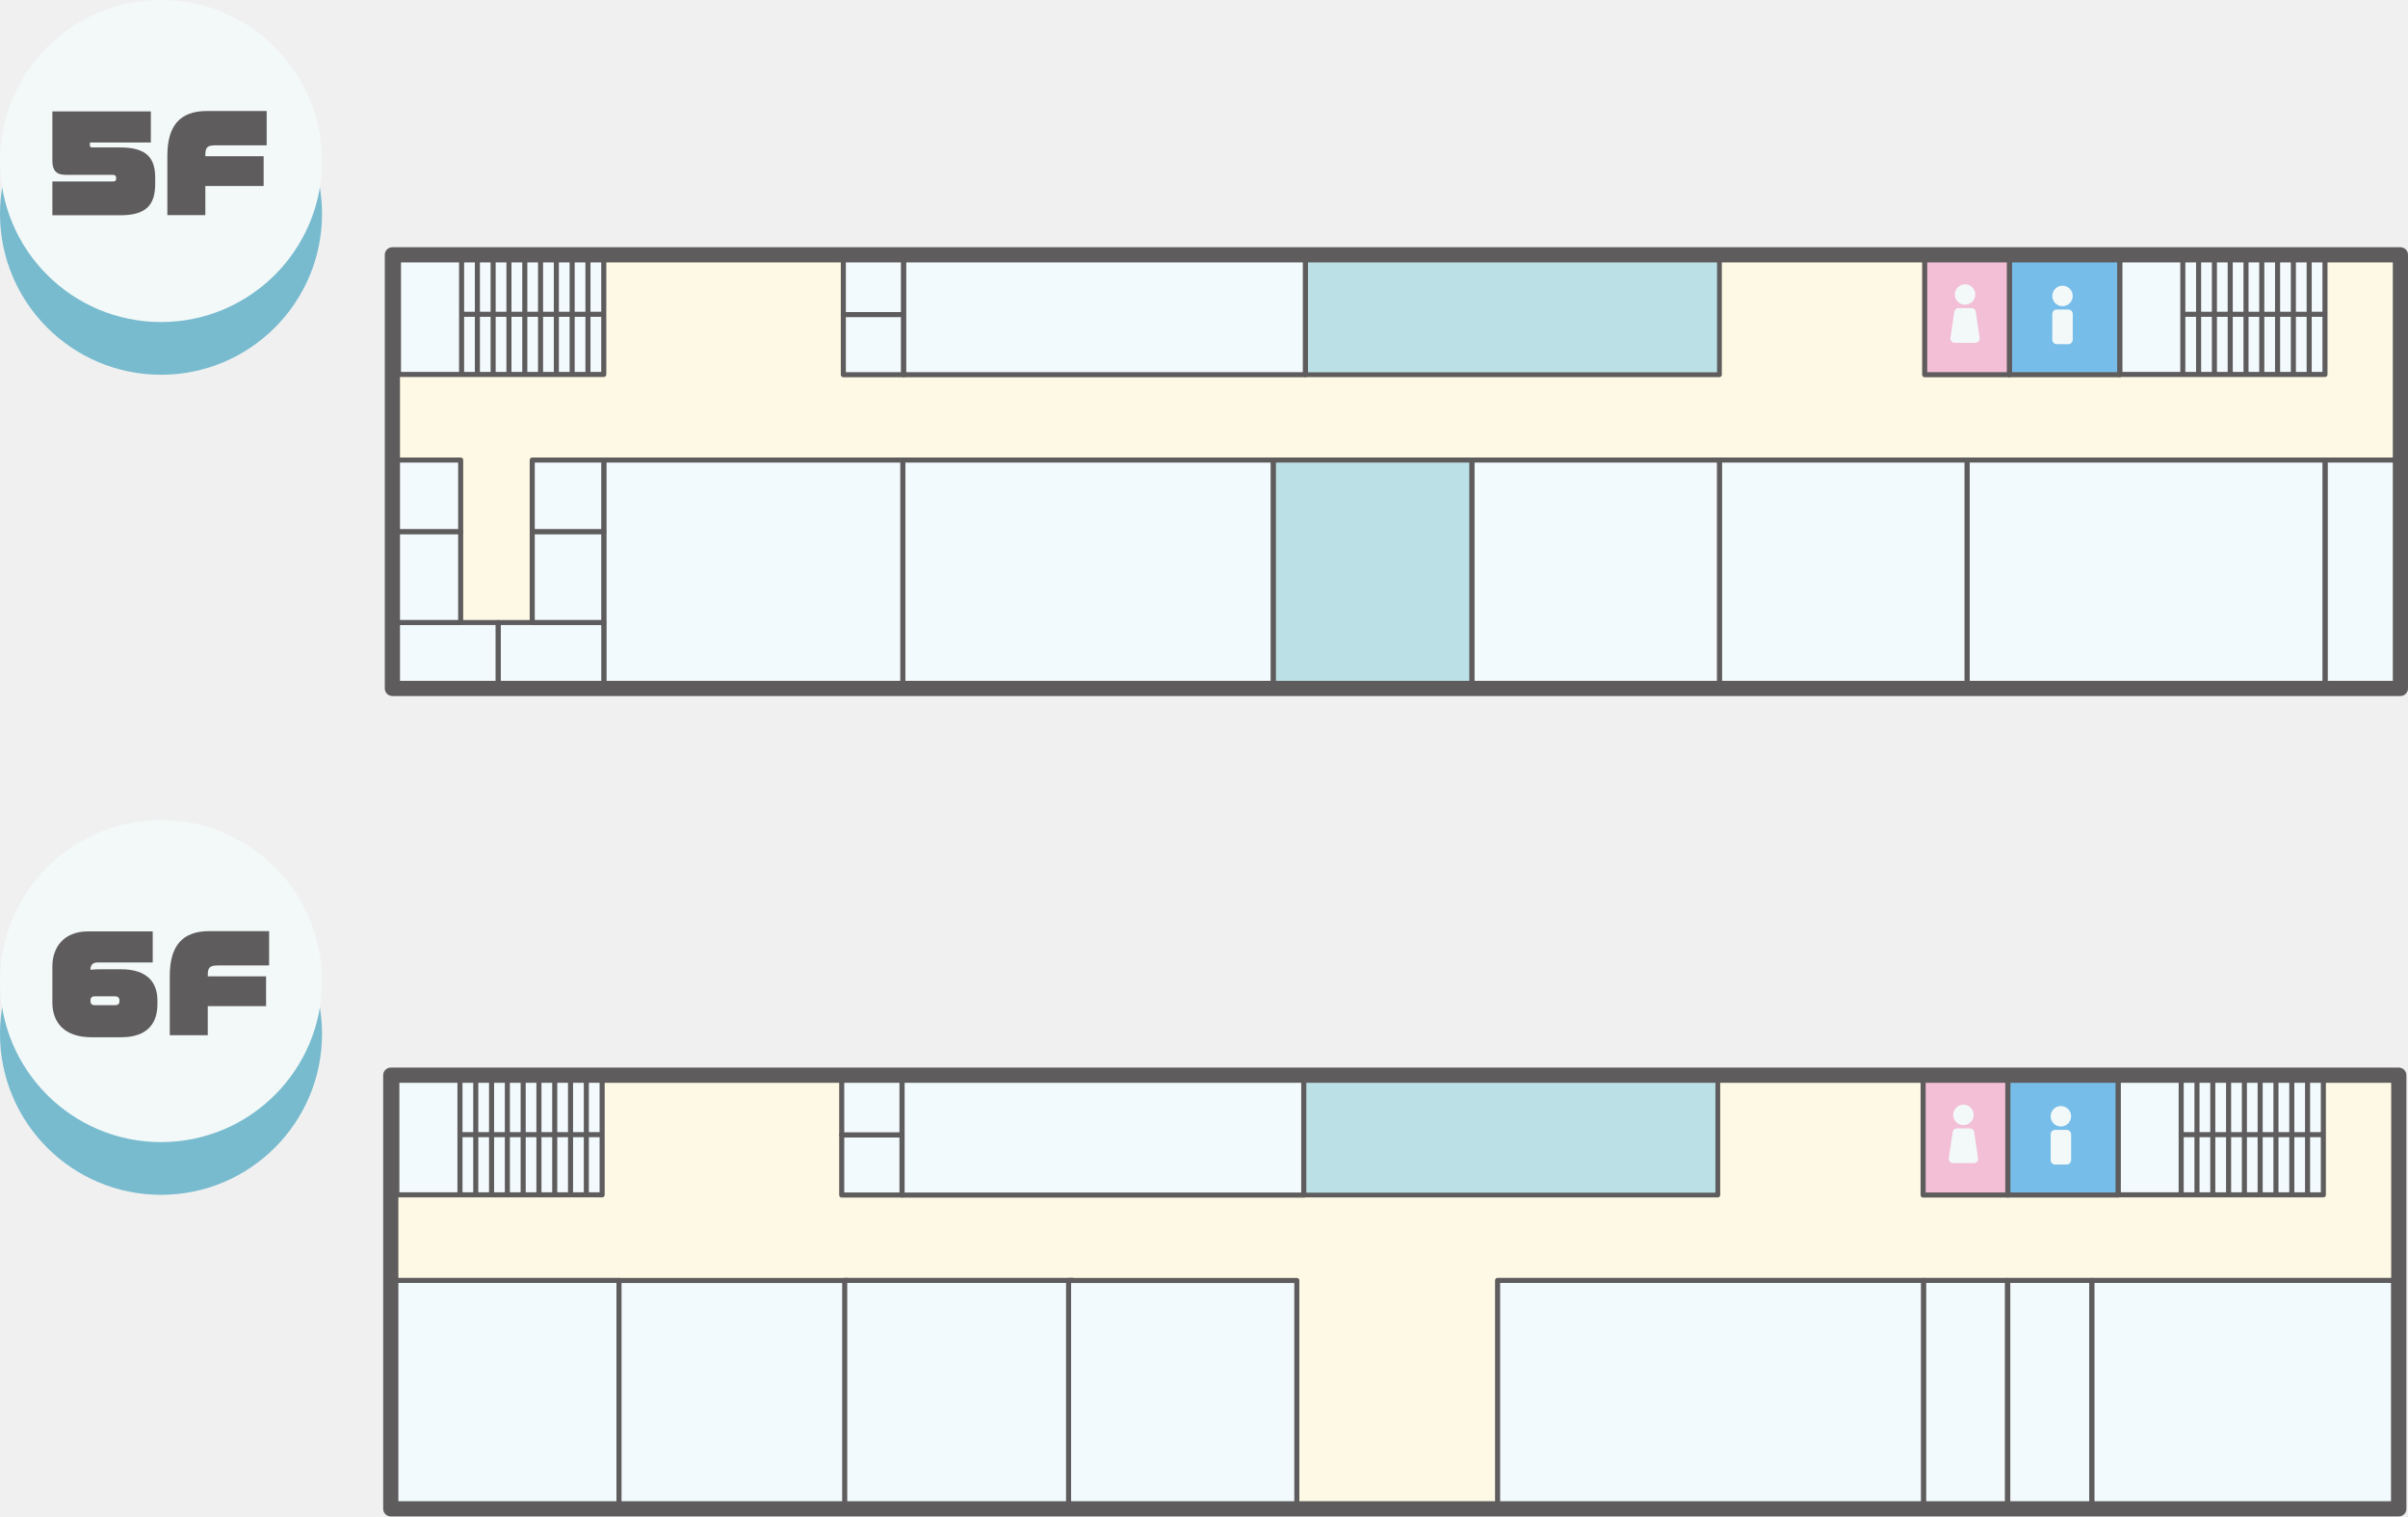
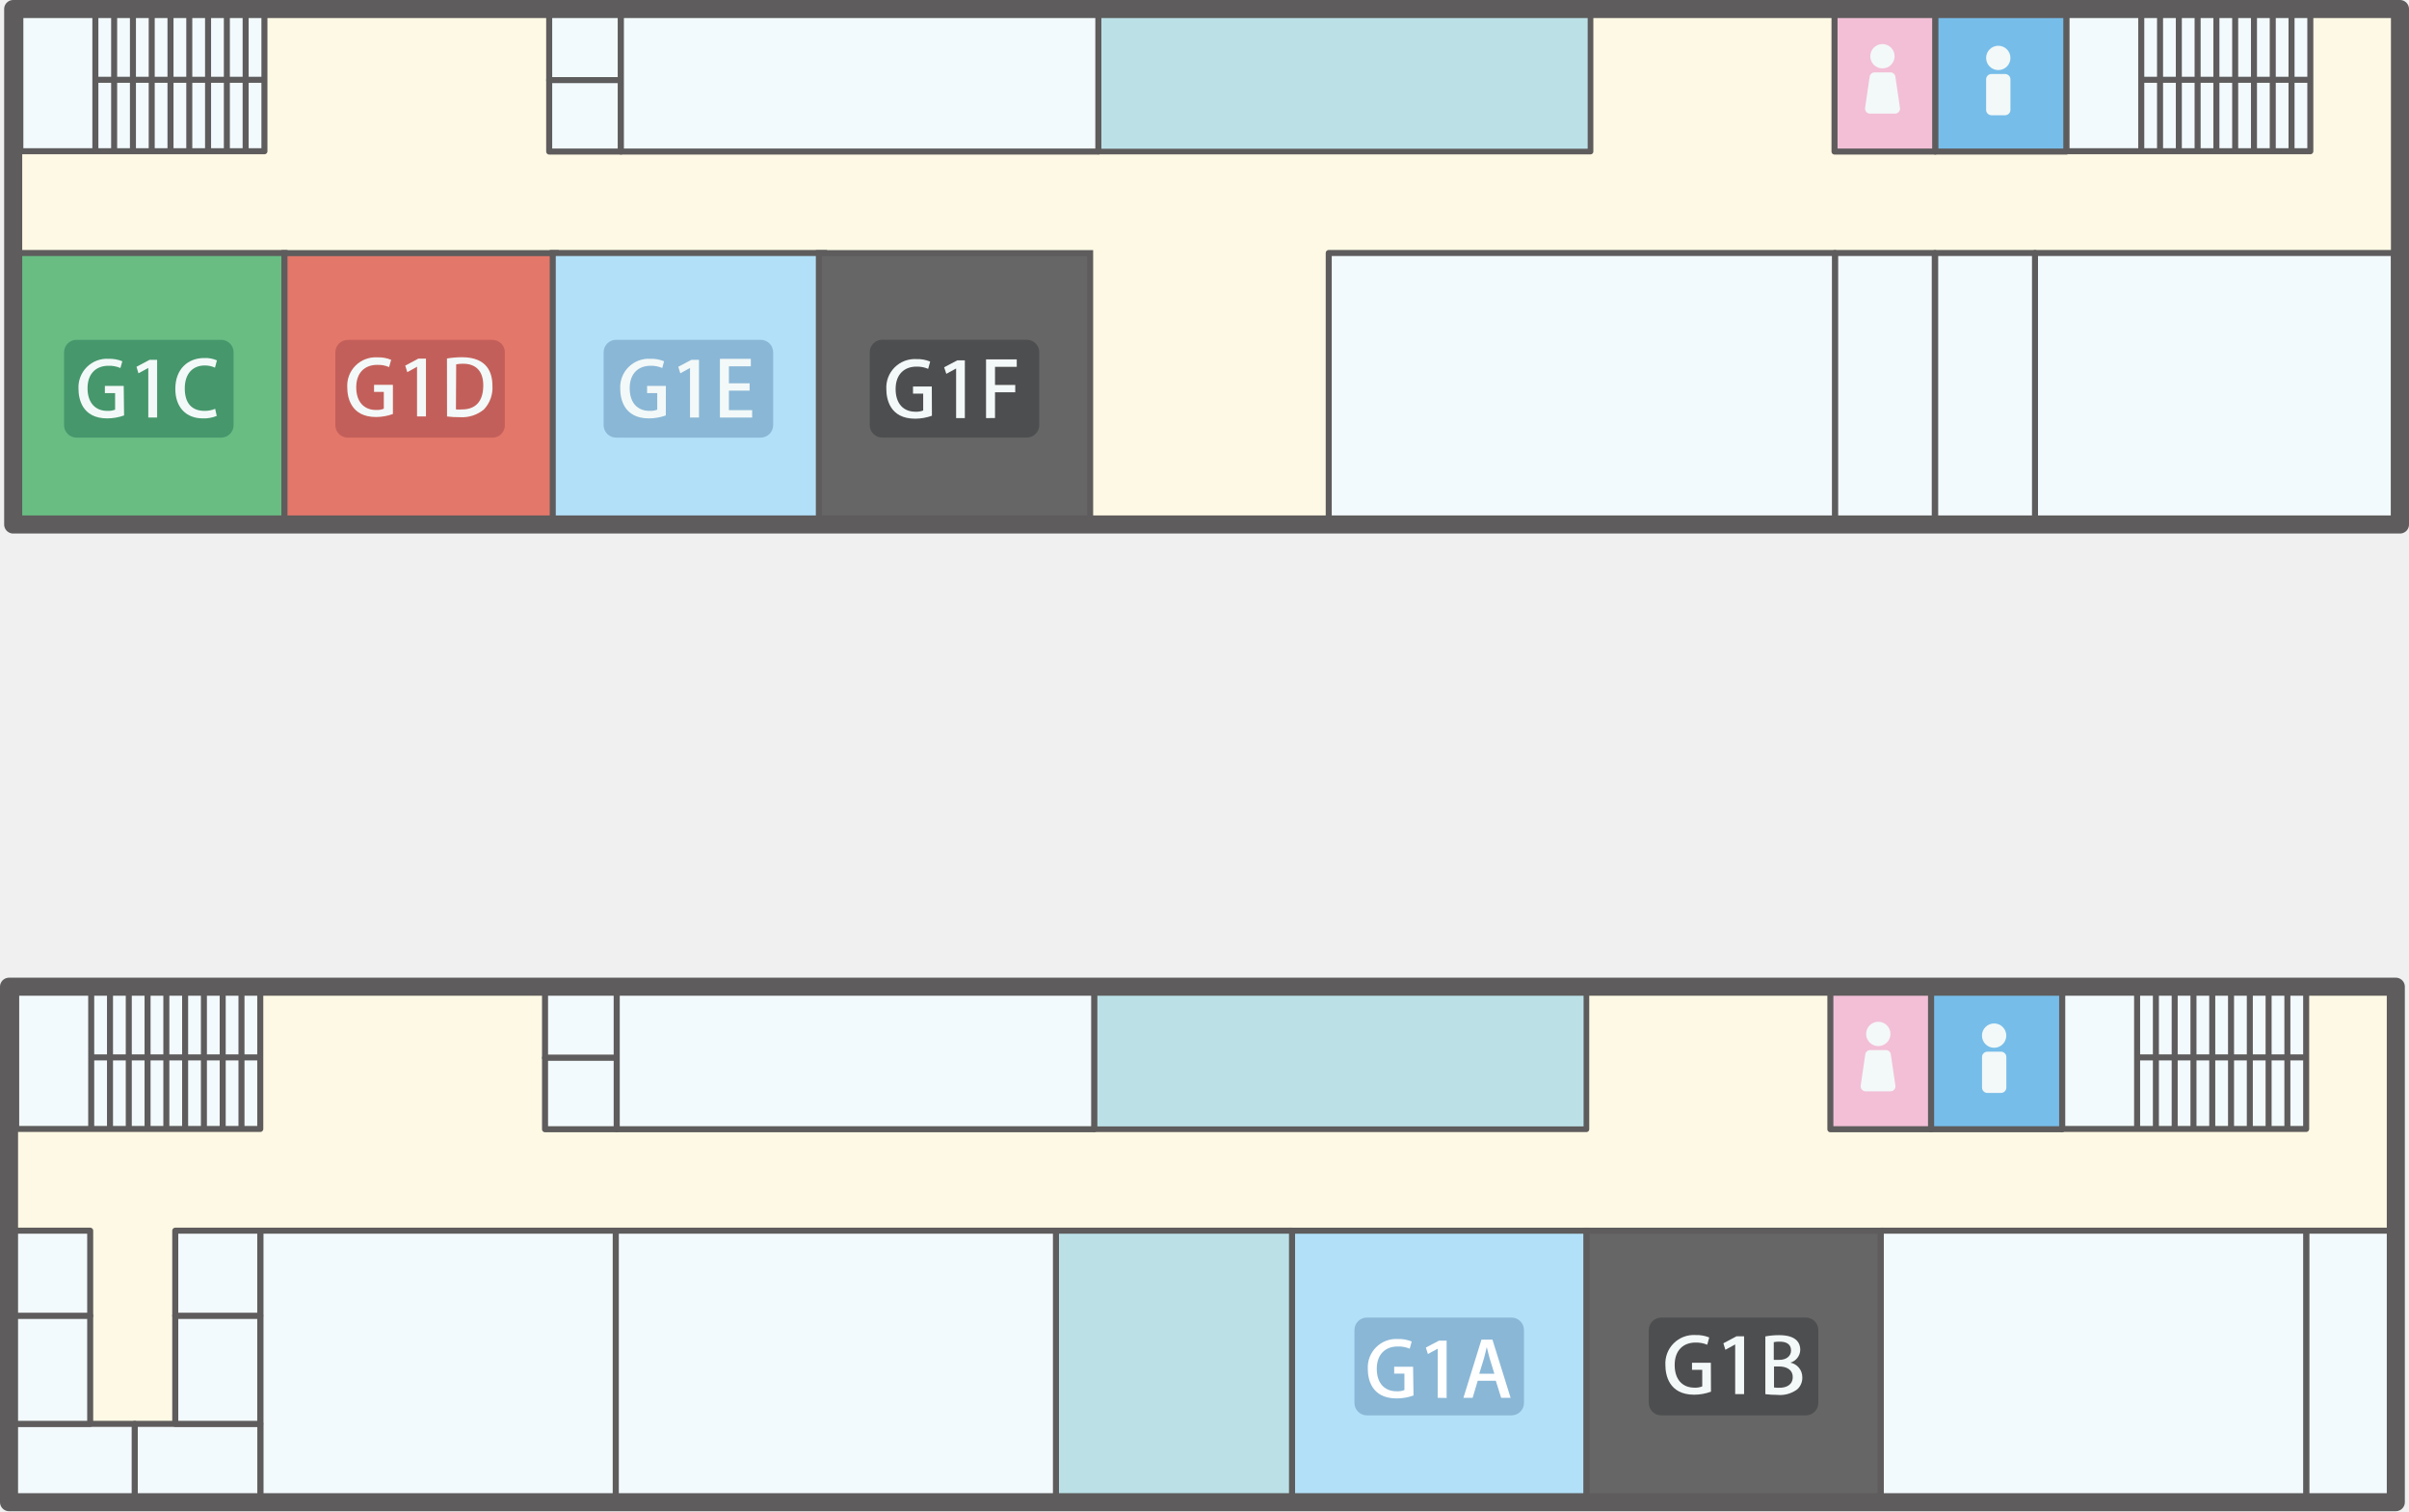
- <svg xmlns="http://www.w3.org/2000/svg" id="_レイヤー_2" viewBox="0 0 475.41 299.39">
+ <svg xmlns="http://www.w3.org/2000/svg" viewBox="0 0 400.13 251">
  <defs>
-     <style>.cls-1{fill:#f2bfd7;}.cls-1,.cls-2,.cls-3,.cls-4,.cls-5,.cls-6,.cls-7,.cls-8{stroke:#5e5c5c;stroke-linejoin:round;}.cls-2,.cls-3{fill:#bbe1e7;}.cls-9{fill:#78bbcf;}.cls-10{fill:#fef9e4;}.cls-3{stroke-width:.94px;}.cls-4{fill:#fff;}.cls-4,.cls-6{stroke-width:1px;}.cls-11{fill:#5e5c5c;}.cls-5{fill:none;stroke-width:3px;}.cls-6,.cls-8{fill:#f3fafe;}.cls-7{fill:#77bde9;}.cls-12{fill:#f3f9f8;}</style>
+     <style>
+ .cls-1{fill:#fef9e4;}
+ .cls-2,
+ .cls-5{fill:#f3fafe;}
+ .cls-10,
+ .cls-11,
+ .cls-12,
+ .cls-13,
+ .cls-18,
+ .cls-2,
+ .cls-3,
+ .cls-4,
+ .cls-5,
+ .cls-6,
+ .cls-7,
+ .cls-9{stroke:#5e5c5c;}
+ .cls-13,
+ .cls-18,
+ .cls-2,
+ .cls-3,
+ .cls-4,
+ .cls-5,
+ .cls-6,
+ .cls-7{stroke-linejoin:round;}
+ .cls-2,
+ .cls-3{stroke-width:1px;}
+ .cls-19,
+ .cls-3{fill:#fff;}
+ .cls-18,
+ .cls-4{fill:#bbe1e7;}
+ .cls-4{stroke-width:0.94px;}
+ .cls-6{fill:#77bde9;}
+ .cls-7{fill:#f2bfd7;}
+ .cls-8{fill:#f3f9f8;}
+ .cls-9{fill:#69bd83;}
+ .cls-10,
+ .cls-12,
+ .cls-9{stroke-miterlimit:10;}
+ .cls-10{fill:#e3776a;}
+ .cls-11{fill:#b2e0f8;}
+ .cls-12{fill:#666;}
+ .cls-13{fill:none;stroke-width:3px;}
+ .cls-14{fill:#4d4e4f;}
+ .cls-15{fill:#8ab7d6;}
+ .cls-16{fill:#c35f5a;}
+ .cls-17{fill:#46976c;}
+ </style>
  </defs>
-   <g id="map">
-     <g id="_5_6F">
-       <g id="_5F">
-         <rect class="cls-10" x="77.15" y="212.28" width="396.44" height="85.61" />
-         <g>
-           <polyline class="cls-6" points="118.88 212.28 78.35 212.28 78.35 235.9 118.88 235.9 118.88 212.28" />
-           <line class="cls-4" x1="90.81" y1="212.28" x2="90.81" y2="235.9" />
-           <line class="cls-4" x1="93.93" y1="212.28" x2="93.93" y2="235.9" />
-           <line class="cls-4" x1="97.05" y1="212.28" x2="97.05" y2="235.9" />
-           <line class="cls-4" x1="100.17" y1="212.28" x2="100.17" y2="235.9" />
-           <line class="cls-4" x1="103.29" y1="212.28" x2="103.29" y2="235.9" />
-           <line class="cls-4" x1="106.4" y1="212.28" x2="106.4" y2="235.9" />
-           <line class="cls-4" x1="109.52" y1="212.28" x2="109.52" y2="235.9" />
-           <line class="cls-4" x1="112.64" y1="212.28" x2="112.64" y2="235.9" />
-           <line class="cls-4" x1="115.76" y1="212.28" x2="115.76" y2="235.9" />
-           <line class="cls-4" x1="90.64" y1="224.02" x2="118.89" y2="224.02" />
-         </g>
-         <g>
-           <polyline class="cls-6" points="458.7 212.28 418.17 212.28 418.17 235.9 458.7 235.9 458.7 212.28" />
-           <line class="cls-4" x1="430.63" y1="212.28" x2="430.63" y2="235.9" />
-           <line class="cls-4" x1="433.75" y1="212.28" x2="433.75" y2="235.9" />
-           <line class="cls-4" x1="436.87" y1="212.28" x2="436.87" y2="235.9" />
-           <line class="cls-4" x1="439.99" y1="212.28" x2="439.99" y2="235.9" />
-           <line class="cls-4" x1="443.11" y1="212.28" x2="443.11" y2="235.9" />
-           <line class="cls-4" x1="446.22" y1="212.28" x2="446.22" y2="235.9" />
-           <line class="cls-4" x1="449.34" y1="212.28" x2="449.34" y2="235.9" />
-           <line class="cls-4" x1="452.47" y1="212.28" x2="452.47" y2="235.9" />
-           <line class="cls-4" x1="455.58" y1="212.28" x2="455.58" y2="235.9" />
-           <line class="cls-4" x1="430.46" y1="224.02" x2="458.71" y2="224.02" />
-         </g>
-         <rect class="cls-3" x="257.4" y="212.22" width="81.75" height="23.72" />
-         <g>
-           <rect class="cls-8" x="166.18" y="212.23" width="11.91" height="11.86" />
-           <rect class="cls-8" x="166.18" y="224.08" width="11.91" height="11.86" />
-           <rect class="cls-8" x="178.1" y="212.23" width="79.3" height="23.72" />
-         </g>
-         <g>
-           <rect class="cls-7" x="396.39" y="212.22" width="21.78" height="23.72" />
-           <rect class="cls-1" x="379.68" y="212.22" width="16.72" height="23.72" />
-           <g>
-             <circle class="cls-12" cx="406.88" cy="220.39" r="2.02" />
-             <rect class="cls-12" x="404.86" y="223.07" width="4.04" height="6.85" rx=".89" ry=".89" />
-           </g>
-           <g>
-             <circle class="cls-12" cx="387.64" cy="220.12" r="2.02" />
-             <path class="cls-12" d="M389.7,229.64h-4.12c-.51,0-.89-.45-.82-.95l.76-5.19c.06-.41,.41-.71,.82-.71h2.6c.41,0,.76,.3,.82,.71l.76,5.19c.07,.5-.31,.95-.82,.95Z" />
-           </g>
-         </g>
-         <g>
-           <rect class="cls-8" x="412.98" y="252.8" width="59.63" height="45.09" />
-           <rect class="cls-8" x="396.39" y="252.8" width="16.58" height="45.09" />
-           <rect class="cls-8" x="379.74" y="252.8" width="16.58" height="45.09" />
-           <rect class="cls-8" x="295.67" y="252.8" width="84.08" height="45.09" />
-           <rect class="cls-8" x="77.15" y="252.8" width="45.06" height="45.06" />
-           <rect class="cls-8" x="122.21" y="252.81" width="45.06" height="45.06" />
-           <rect class="cls-8" x="166.77" y="252.8" width="45.06" height="45.06" />
-           <rect class="cls-8" x="210.97" y="252.81" width="45.06" height="45.06" />
-         </g>
-         <rect class="cls-5" x="77.15" y="212.28" width="396.44" height="85.61" />
+   <g id="レイヤー_2" data-name="レイヤー 2">
+     <g id="map">
+       <g id="_5F" data-name="5F">
+         <rect class="cls-1" x="2.19" y="1.5" width="396.44" height="85.61" />
+         <polyline class="cls-2" points="43.92 1.5 3.38 1.5 3.38 25.12 43.92 25.12 43.92 1.5" />
+         <line class="cls-3" x1="15.84" y1="1.5" x2="15.84" y2="25.12" />
+         <line class="cls-3" x1="18.96" y1="1.5" x2="18.96" y2="25.12" />
+         <line class="cls-3" x1="22.08" y1="1.5" x2="22.08" y2="25.12" />
+         <line class="cls-3" x1="25.2" y1="1.5" x2="25.2" y2="25.12" />
+         <line class="cls-3" x1="28.32" y1="1.5" x2="28.32" y2="25.12" />
+         <line class="cls-3" x1="31.44" y1="1.5" x2="31.44" y2="25.12" />
+         <line class="cls-3" x1="34.56" y1="1.5" x2="34.56" y2="25.12" />
+         <line class="cls-3" x1="37.68" y1="1.5" x2="37.68" y2="25.12" />
+         <line class="cls-3" x1="40.8" y1="1.5" x2="40.8" y2="25.12" />
+         <line class="cls-3" x1="15.67" y1="13.25" x2="43.92" y2="13.25" />
+         <polyline class="cls-2" points="383.74 1.5 343.2 1.5 343.2 25.12 383.74 25.12 383.74 1.5" />
+         <line class="cls-3" x1="355.66" y1="1.5" x2="355.66" y2="25.12" />
+         <line class="cls-3" x1="358.78" y1="1.5" x2="358.78" y2="25.12" />
+         <line class="cls-3" x1="361.9" y1="1.5" x2="361.9" y2="25.12" />
+         <line class="cls-3" x1="365.02" y1="1.5" x2="365.02" y2="25.12" />
+         <line class="cls-3" x1="368.14" y1="1.5" x2="368.14" y2="25.12" />
+         <line class="cls-3" x1="371.26" y1="1.5" x2="371.26" y2="25.12" />
+         <line class="cls-3" x1="374.38" y1="1.5" x2="374.38" y2="25.12" />
+         <line class="cls-3" x1="377.5" y1="1.5" x2="377.5" y2="25.12" />
+         <line class="cls-3" x1="380.62" y1="1.5" x2="380.62" y2="25.12" />
+         <line class="cls-3" x1="355.49" y1="13.25" x2="383.74" y2="13.25" />
+         <rect class="cls-4" x="182.43" y="1.45" width="81.75" height="23.72" />
+         <rect class="cls-5" x="91.22" y="1.45" width="11.91" height="11.86" />
+         <rect class="cls-5" x="91.22" y="13.31" width="11.91" height="11.86" />
+         <rect class="cls-5" x="103.13" y="1.45" width="79.3" height="23.72" />
+         <rect class="cls-6" x="321.43" y="1.45" width="21.78" height="23.72" />
+         <rect class="cls-7" x="304.71" y="1.45" width="16.72" height="23.72" />
+         <circle class="cls-8" cx="331.91" cy="9.62" r="2.02" />
+         <rect class="cls-8" x="329.89" y="12.29" width="4.04" height="6.85" rx="0.89" />
+         <circle class="cls-8" cx="312.67" cy="9.34" r="2.02" />
+         <path class="cls-8" d="M314.73,18.87h-4.12a.83.83,0,0,1-.82-.95l.76-5.19a.83.83,0,0,1,.82-.71H314a.83.83,0,0,1,.82.71l.76,5.19A.83.83,0,0,1,314.73,18.87Z" />
+         <rect class="cls-5" x="338.01" y="42.02" width="59.63" height="45.09" />
+         <rect class="cls-5" x="321.43" y="42.02" width="16.58" height="45.09" />
+         <rect class="cls-5" x="304.78" y="42.02" width="16.58" height="45.09" />
+         <rect class="cls-5" x="220.7" y="42.02" width="84.08" height="45.09" />
+         <rect class="cls-9" x="2.19" y="42.02" width="45.06" height="45.06" />
+         <rect class="cls-10" x="47.25" y="42.04" width="45.06" height="45.06" />
+         <rect class="cls-11" x="91.81" y="42.02" width="45.06" height="45.06" />
+         <rect class="cls-12" x="136.01" y="42.04" width="45.06" height="45.06" />
+         <rect class="cls-13" x="2.19" y="1.5" width="396.44" height="85.61" />
+         <rect class="cls-14" x="144.46" y="56.43" width="28.16" height="16.24" rx="2.07" />
+         <path class="cls-8" d="M154.79,69.05a8.38,8.38,0,0,1-2.79.49c-4.24,0-4.78-3.35-4.78-4.9a4.73,4.73,0,0,1,5-5,5.52,5.52,0,0,1,2.28.41l-.33,1.21a4.66,4.66,0,0,0-1.95-.37c-2,0-3.46,1.26-3.46,3.73s1.35,3.76,3.27,3.76a3.26,3.26,0,0,0,1.31-.2V65.38h-1.69V64.19h3.12Z" />
+         <path class="cls-8" d="M158.81,69.44V61.2h0l-1.63.89L156.82,61,159,59.85h1.26v9.59Z" />
+         <path class="cls-8" d="M163.78,69.44V59.69h5.1v1.24h-3.61v3h3.36v1.22h-3.36v4.28Z" />
+         <rect class="cls-15" x="100.26" y="56.44" width="28.16" height="16.24" rx="2.07" />
+         <path class="cls-8" d="M110.59,69a8.38,8.38,0,0,1-2.79.49c-4.24,0-4.78-3.35-4.78-4.9a4.73,4.73,0,0,1,5-5,5.52,5.52,0,0,1,2.28.41L110,61.12a4.66,4.66,0,0,0-1.95-.37c-2,0-3.46,1.26-3.46,3.73s1.35,3.76,3.27,3.76a3.26,3.26,0,0,0,1.31-.2V65.29h-1.69V64.1h3.12Z" />
+         <path class="cls-8" d="M114.61,69.35V61.11h0L113,62l-.34-1.08,2.18-1.16h1.26v9.59Z" />
+         <path class="cls-8" d="M124.93,69.35h-5.35V59.6h5.13v1.24h-3.64v2.82h3.44v1.22h-3.44v3.24h3.86Z" />
+         <rect class="cls-16" x="55.7" y="56.45" width="28.16" height="16.24" rx="2.07" />
+         <path class="cls-8" d="M65.26,68.76a8.21,8.21,0,0,1-2.8.5c-4.24,0-4.78-3.35-4.78-4.91a4.72,4.72,0,0,1,5-5,5.42,5.42,0,0,1,2.29.41l-.34,1.21a4.51,4.51,0,0,0-2-.37c-2,0-3.46,1.26-3.46,3.73s1.35,3.76,3.27,3.76a3.05,3.05,0,0,0,1.31-.21V65.09H62.13V63.91h3.13Z" />
+         <path class="cls-8" d="M69.27,69.16V60.91h0l-1.62.9-.34-1.09,2.18-1.16h1.26v9.6Z" />
+         <path class="cls-8" d="M74.24,59.54a15.27,15.27,0,0,1,2.5-.21c4.18,0,5.05,2.56,5.05,4.73h0A5.21,5.21,0,0,1,80.38,68a5.68,5.68,0,0,1-4,1.29,15.43,15.43,0,0,1-2.13-.12ZM75.73,68a7,7,0,0,0,1,0c2.21,0,3.54-1.27,3.54-4,0-2.37-1.23-3.59-3.35-3.59a6.07,6.07,0,0,0-1.15.1Z" />
+         <rect class="cls-17" x="10.64" y="56.44" width="28.16" height="16.24" rx="2.07" />
+         <path class="cls-8" d="M20.61,69a8.43,8.43,0,0,1-2.79.49c-4.25,0-4.78-3.35-4.78-4.9a4.73,4.73,0,0,1,5-5,5.56,5.56,0,0,1,2.28.41L20,61.12a4.66,4.66,0,0,0-2-.37c-2,0-3.46,1.26-3.46,3.73s1.35,3.76,3.27,3.76a3.26,3.26,0,0,0,1.31-.2V65.29h-1.7V64.1h3.13Z" />
+         <path class="cls-8" d="M24.63,69.35V61.11h0L23,62l-.33-1.08,2.18-1.16h1.25v9.59Z" />
+         <path class="cls-8" d="M36,69.08a5.62,5.62,0,0,1-2.31.41c-2.73,0-4.57-1.79-4.57-4.9,0-3.32,2.11-5.13,4.82-5.13a4.74,4.74,0,0,1,2.09.39l-.32,1.21A4,4,0,0,0,34,60.7c-1.9,0-3.31,1.27-3.31,3.81s1.25,3.73,3.28,3.73a4.46,4.46,0,0,0,1.77-.34Z" />
      </g>
-       <g id="_5Fアイコン">
-         <g id="_切り替え">
-           <g>
-             <circle class="cls-9" cx="31.79" cy="204.11" r="31.79" />
-             <circle class="cls-12" cx="31.79" cy="193.7" r="31.79" />
-           </g>
-         </g>
-         <g>
-           <path class="cls-11" d="M23.91,204.79h-5.84c-5.21,0-7.73-2.77-7.73-6.87v-7.13c0-3.65,2.17-6.9,7.02-6.9h12.79v6.14h-10.98c-.98,0-1.31,.7-1.31,1.36v.08c.65-.08,1.28-.1,1.89-.1h4.15c5.36,0,7.18,2.77,7.18,6.17v.73c0,3.47-1.69,6.52-7.18,6.52Zm-.33-7.33c0-.5-.38-.75-.81-.75h-4.13c-.58,0-.78,.4-.78,.73v.23c0,.4,.2,.78,.78,.78h4.13c.63,0,.81-.38,.81-.65v-.33Z" />
-           <path class="cls-11" d="M42.86,190.62c-1.54,0-1.84,.53-1.84,1.94v.2h11.51v5.89h-11.51v5.74h-7.5v-11.71c0-5.94,2.49-8.84,7.78-8.84h11.83v6.77h-10.27Z" />
-         </g>
-       </g>
-       <g id="_6F">
-         <rect class="cls-10" x="77.47" y="50.31" width="396.44" height="85.61" />
-         <g>
-           <polyline class="cls-6" points="119.2 50.31 78.67 50.31 78.67 73.93 119.2 73.93 119.2 50.31" />
-           <line class="cls-4" x1="91.13" y1="50.31" x2="91.13" y2="73.93" />
-           <line class="cls-4" x1="94.25" y1="50.31" x2="94.25" y2="73.93" />
-           <line class="cls-4" x1="97.36" y1="50.31" x2="97.36" y2="73.93" />
-           <line class="cls-4" x1="100.48" y1="50.31" x2="100.48" y2="73.93" />
-           <line class="cls-4" x1="103.61" y1="50.31" x2="103.61" y2="73.93" />
-           <line class="cls-4" x1="106.72" y1="50.31" x2="106.72" y2="73.93" />
-           <line class="cls-4" x1="109.84" y1="50.31" x2="109.84" y2="73.93" />
-           <line class="cls-4" x1="112.96" y1="50.31" x2="112.96" y2="73.93" />
-           <line class="cls-4" x1="116.08" y1="50.31" x2="116.08" y2="73.93" />
-           <line class="cls-4" x1="90.95" y1="62.05" x2="119.21" y2="62.05" />
-         </g>
-         <g>
-           <polyline class="cls-6" points="459.02 50.31 418.49 50.31 418.49 73.93 459.02 73.93 459.02 50.31" />
-           <line class="cls-4" x1="430.95" y1="50.31" x2="430.95" y2="73.93" />
-           <line class="cls-4" x1="434.07" y1="50.31" x2="434.07" y2="73.93" />
-           <line class="cls-4" x1="437.19" y1="50.31" x2="437.19" y2="73.93" />
-           <line class="cls-4" x1="440.31" y1="50.31" x2="440.31" y2="73.93" />
-           <line class="cls-4" x1="443.43" y1="50.31" x2="443.43" y2="73.93" />
-           <line class="cls-4" x1="446.54" y1="50.31" x2="446.54" y2="73.93" />
-           <line class="cls-4" x1="449.66" y1="50.31" x2="449.66" y2="73.93" />
-           <line class="cls-4" x1="452.78" y1="50.31" x2="452.78" y2="73.93" />
-           <line class="cls-4" x1="455.9" y1="50.31" x2="455.9" y2="73.93" />
-           <line class="cls-4" x1="430.78" y1="62.05" x2="459.03" y2="62.05" />
-         </g>
-         <rect class="cls-3" x="257.72" y="50.26" width="81.75" height="23.72" />
-         <g>
-           <rect class="cls-8" x="166.5" y="50.26" width="11.91" height="11.86" />
-           <rect class="cls-8" x="166.5" y="62.12" width="11.91" height="11.86" />
-           <rect class="cls-8" x="178.42" y="50.26" width="79.3" height="23.72" />
-         </g>
-         <g>
-           <rect class="cls-7" x="396.71" y="50.26" width="21.78" height="23.72" />
-           <rect class="cls-1" x="379.99" y="50.26" width="16.72" height="23.72" />
-           <g>
-             <circle class="cls-12" cx="407.2" cy="58.43" r="2.02" />
-             <rect class="cls-12" x="405.18" y="61.1" width="4.04" height="6.85" rx=".89" ry=".89" />
-           </g>
-           <g>
-             <circle class="cls-12" cx="387.96" cy="58.15" r="2.02" />
-             <path class="cls-12" d="M390.02,67.68h-4.12c-.51,0-.89-.45-.82-.95l.76-5.19c.06-.41,.41-.71,.82-.71h2.6c.41,0,.76,.3,.82,.71l.76,5.19c.07,.5-.31,.95-.82,.95Z" />
-           </g>
-         </g>
-         <g>
-           <rect class="cls-8" x="459.03" y="90.83" width="14.89" height="45.09" />
-           <rect class="cls-8" x="388.35" y="90.83" width="70.67" height="45.09" />
-           <rect class="cls-8" x="339.46" y="90.83" width="48.89" height="45.09" />
-           <rect class="cls-8" x="290.58" y="90.83" width="48.89" height="45.09" />
-           <rect class="cls-2" x="251.36" y="90.83" width="39.22" height="45.09" />
-           <rect class="cls-8" x="178.24" y="90.83" width="73.12" height="45.09" />
-           <rect class="cls-8" x="119.21" y="90.83" width="59.03" height="45.09" />
-           <rect class="cls-8" x="98.34" y="122.91" width="20.87" height="13.02" />
-           <rect class="cls-8" x="77.47" y="122.91" width="20.87" height="13.02" />
-           <rect class="cls-8" x="105.08" y="104.95" width="14.12" height="17.95" />
-           <rect class="cls-8" x="105.08" y="90.83" width="14.12" height="14.12" />
-           <rect class="cls-8" x="76.83" y="104.95" width="14.12" height="17.95" />
-           <rect class="cls-8" x="76.83" y="90.83" width="14.12" height="14.12" />
-         </g>
-         <rect class="cls-5" x="77.47" y="50.31" width="396.44" height="85.61" />
-       </g>
-       <g id="_6Fアイコン">
-         <g id="_切り替え-2">
-           <g>
-             <circle class="cls-9" cx="31.79" cy="42.2" r="31.79" />
-             <circle class="cls-12" cx="31.79" cy="31.79" r="31.79" />
-           </g>
-         </g>
-         <g>
-           <path class="cls-11" d="M23.73,42.5H10.34v-6.67h11.91c.53,0,.68-.2,.68-.58v-.15c0-.38-.2-.58-.68-.58H12.96c-1.91,0-2.62-.93-2.62-2.79v-9.74H29.78v6.14h-12.03v.63c0,.25,.18,.35,.45,.35h5.54c5.36,0,6.9,2.22,6.9,5.99v1.18c0,4.28-1.86,6.22-6.9,6.22Z" />
-           <path class="cls-11" d="M42.38,28.7c-1.54,0-1.84,.53-1.84,1.94v.2h11.51v5.89h-11.51v5.74h-7.5v-11.71c0-5.94,2.49-8.84,7.78-8.84h11.83v6.77h-10.27Z" />
-         </g>
+       <g id="_6F" data-name="6F">
+         <rect class="cls-1" x="1.5" y="163.88" width="396.44" height="85.61" />
+         <polyline class="cls-2" points="43.23 163.88 2.69 163.88 2.69 187.5 43.23 187.5 43.23 163.88" />
+         <line class="cls-3" x1="15.15" y1="163.88" x2="15.15" y2="187.5" />
+         <line class="cls-3" x1="18.27" y1="163.88" x2="18.27" y2="187.5" />
+         <line class="cls-3" x1="21.39" y1="163.88" x2="21.39" y2="187.5" />
+         <line class="cls-3" x1="24.51" y1="163.88" x2="24.51" y2="187.5" />
+         <line class="cls-3" x1="27.63" y1="163.88" x2="27.63" y2="187.5" />
+         <line class="cls-3" x1="30.75" y1="163.88" x2="30.75" y2="187.5" />
+         <line class="cls-3" x1="33.87" y1="163.88" x2="33.87" y2="187.5" />
+         <line class="cls-3" x1="36.99" y1="163.88" x2="36.99" y2="187.5" />
+         <line class="cls-3" x1="40.11" y1="163.88" x2="40.11" y2="187.5" />
+         <line class="cls-3" x1="14.98" y1="175.62" x2="43.24" y2="175.62" />
+         <polyline class="cls-2" points="383.05 163.88 342.51 163.88 342.51 187.5 383.05 187.5 383.05 163.88" />
+         <line class="cls-3" x1="354.97" y1="163.88" x2="354.97" y2="187.5" />
+         <line class="cls-3" x1="358.09" y1="163.88" x2="358.09" y2="187.5" />
+         <line class="cls-3" x1="361.21" y1="163.88" x2="361.21" y2="187.5" />
+         <line class="cls-3" x1="364.33" y1="163.88" x2="364.33" y2="187.5" />
+         <line class="cls-3" x1="367.45" y1="163.88" x2="367.45" y2="187.5" />
+         <line class="cls-3" x1="370.57" y1="163.88" x2="370.57" y2="187.5" />
+         <line class="cls-3" x1="373.69" y1="163.88" x2="373.69" y2="187.5" />
+         <line class="cls-3" x1="376.81" y1="163.88" x2="376.81" y2="187.5" />
+         <line class="cls-3" x1="379.93" y1="163.88" x2="379.93" y2="187.5" />
+         <line class="cls-3" x1="354.8" y1="175.62" x2="383.06" y2="175.62" />
+         <rect class="cls-4" x="181.75" y="163.83" width="81.75" height="23.72" />
+         <rect class="cls-5" x="90.53" y="163.83" width="11.91" height="11.86" />
+         <rect class="cls-5" x="90.53" y="175.69" width="11.91" height="11.86" />
+         <rect class="cls-5" x="102.44" y="163.83" width="79.3" height="23.72" />
+         <rect class="cls-6" x="320.74" y="163.83" width="21.78" height="23.72" />
+         <rect class="cls-7" x="304.02" y="163.83" width="16.72" height="23.72" />
+         <circle class="cls-8" cx="331.22" cy="172" r="2.02" />
+         <rect class="cls-8" x="329.21" y="174.67" width="4.04" height="6.85" rx="0.89" />
+         <circle class="cls-8" cx="311.98" cy="171.72" r="2.02" />
+         <path class="cls-8" d="M314,181.25h-4.12a.83.83,0,0,1-.82-.95l.76-5.2a.83.83,0,0,1,.82-.7h2.6a.82.82,0,0,1,.82.7l.76,5.2A.82.82,0,0,1,314,181.25Z" />
+         <rect class="cls-5" x="383.06" y="204.4" width="14.89" height="45.09" />
+         <rect class="cls-5" x="312.38" y="204.4" width="70.67" height="45.09" />
+         <rect class="cls-12" x="263.49" y="204.4" width="48.89" height="45.09" />
+         <rect class="cls-11" x="214.6" y="204.4" width="48.89" height="45.09" />
+         <rect class="cls-18" x="175.38" y="204.4" width="39.22" height="45.09" />
+         <rect class="cls-5" x="102.27" y="204.4" width="73.12" height="45.09" />
+         <rect class="cls-5" x="43.24" y="204.4" width="59.03" height="45.09" />
+         <rect class="cls-5" x="22.37" y="236.48" width="20.87" height="13.02" />
+         <rect class="cls-5" x="1.5" y="236.48" width="20.87" height="13.02" />
+         <rect class="cls-5" x="29.11" y="218.53" width="14.12" height="17.95" />
+         <rect class="cls-5" x="29.11" y="204.4" width="14.12" height="14.12" />
+         <rect class="cls-5" x="0.86" y="218.53" width="14.12" height="17.95" />
+         <rect class="cls-5" x="0.86" y="204.4" width="14.12" height="14.12" />
+         <rect class="cls-13" x="1.5" y="163.88" width="396.44" height="85.61" />
+         <rect class="cls-15" x="224.97" y="218.83" width="28.16" height="16.24" rx="2.07" />
+         <path class="cls-19" d="M234.78,231.77a8.2,8.2,0,0,1-2.8.49c-4.25,0-4.79-3.32-4.79-4.87a4.72,4.72,0,0,1,5-5,5.58,5.58,0,0,1,2.29.41l-.33,1.2a4.75,4.75,0,0,0-2-.37c-2,0-3.47,1.26-3.47,3.71s1.35,3.73,3.28,3.73a3.26,3.26,0,0,0,1.31-.2v-2.73h-1.7V227h3.14Z" />
+         <path class="cls-19" d="M238.8,232.16V224h0l-1.63.88-.34-1.07,2.19-1.15h1.26v9.52Z" />
+         <path class="cls-19" d="M250.91,232.16h-1.57l-.89-2.84h-3l-.85,2.84h-1.53l3-9.67h1.82Zm-2.7-4-.77-2.53c-.18-.63-.35-1.32-.49-1.91h0c-.15.59-.3,1.3-.47,1.9l-.78,2.54Z" />
+         <rect class="cls-14" x="273.86" y="218.83" width="28.16" height="16.24" rx="2.07" />
+         <path class="cls-8" d="M284.19,231.14a8.14,8.14,0,0,1-2.79.5c-4.24,0-4.78-3.35-4.78-4.91a4.72,4.72,0,0,1,5-5,5.55,5.55,0,0,1,2.28.4l-.33,1.21a4.69,4.69,0,0,0-1.95-.36c-2,0-3.46,1.26-3.46,3.73s1.35,3.76,3.27,3.76a3.05,3.05,0,0,0,1.31-.21v-2.75h-1.7v-1.18h3.13Z" />
+         <path class="cls-8" d="M288.21,231.54v-8.25h0l-1.63.89-.33-1.08,2.18-1.16h1.26v9.6Z" />
+         <path class="cls-8" d="M297.36,226.31a2.46,2.46,0,0,1,2,2.44,2.58,2.58,0,0,1-.84,2,4.78,4.78,0,0,1-3.35.92,15.94,15.94,0,0,1-1.95-.12v-9.59a11.79,11.79,0,0,1,2.3-.21c3,0,3.5,1.45,3.5,2.44a2.27,2.27,0,0,1-1.62,2.12Zm-1.79-.46c1.17,0,1.92-.65,1.92-1.55,0-1.17-.95-1.47-1.87-1.47a4.39,4.39,0,0,0-1,.08v2.94Zm-.91,4.59a5.26,5.26,0,0,0,.89.05c1.19,0,2.22-.5,2.22-1.78s-1.11-1.76-2.26-1.76h-.85Z" />
      </g>
    </g>
  </g>
</svg>
